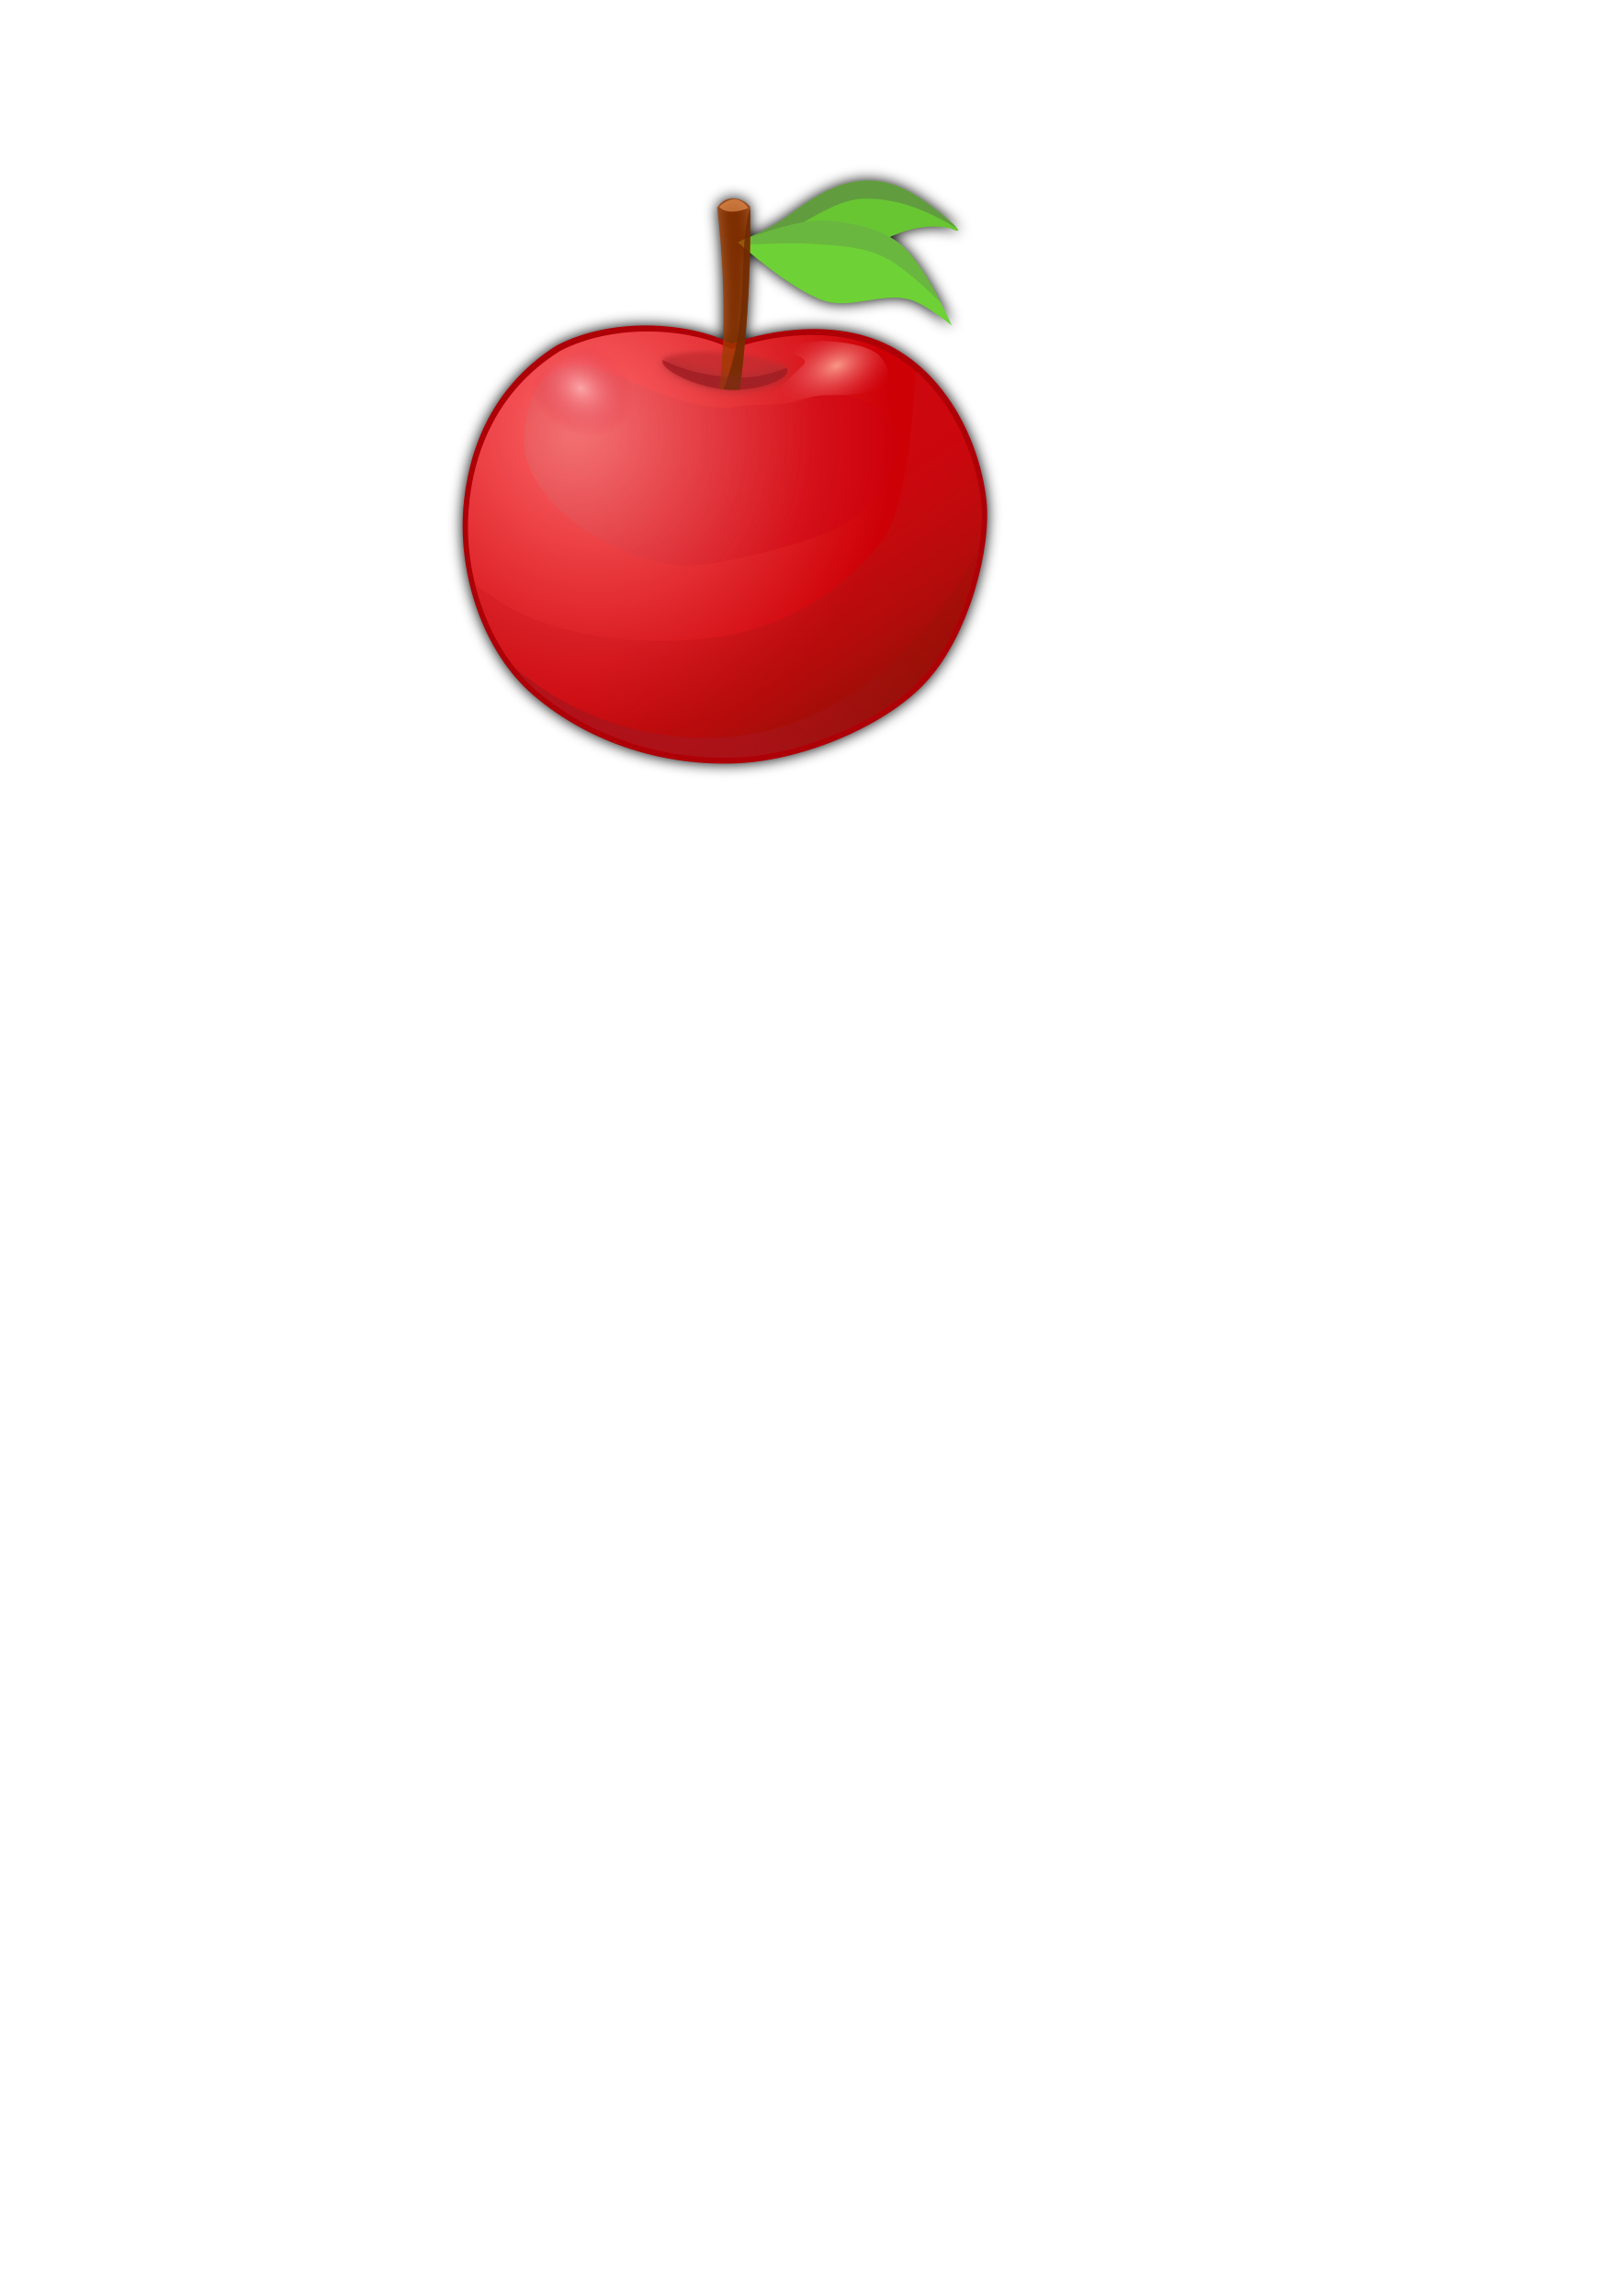
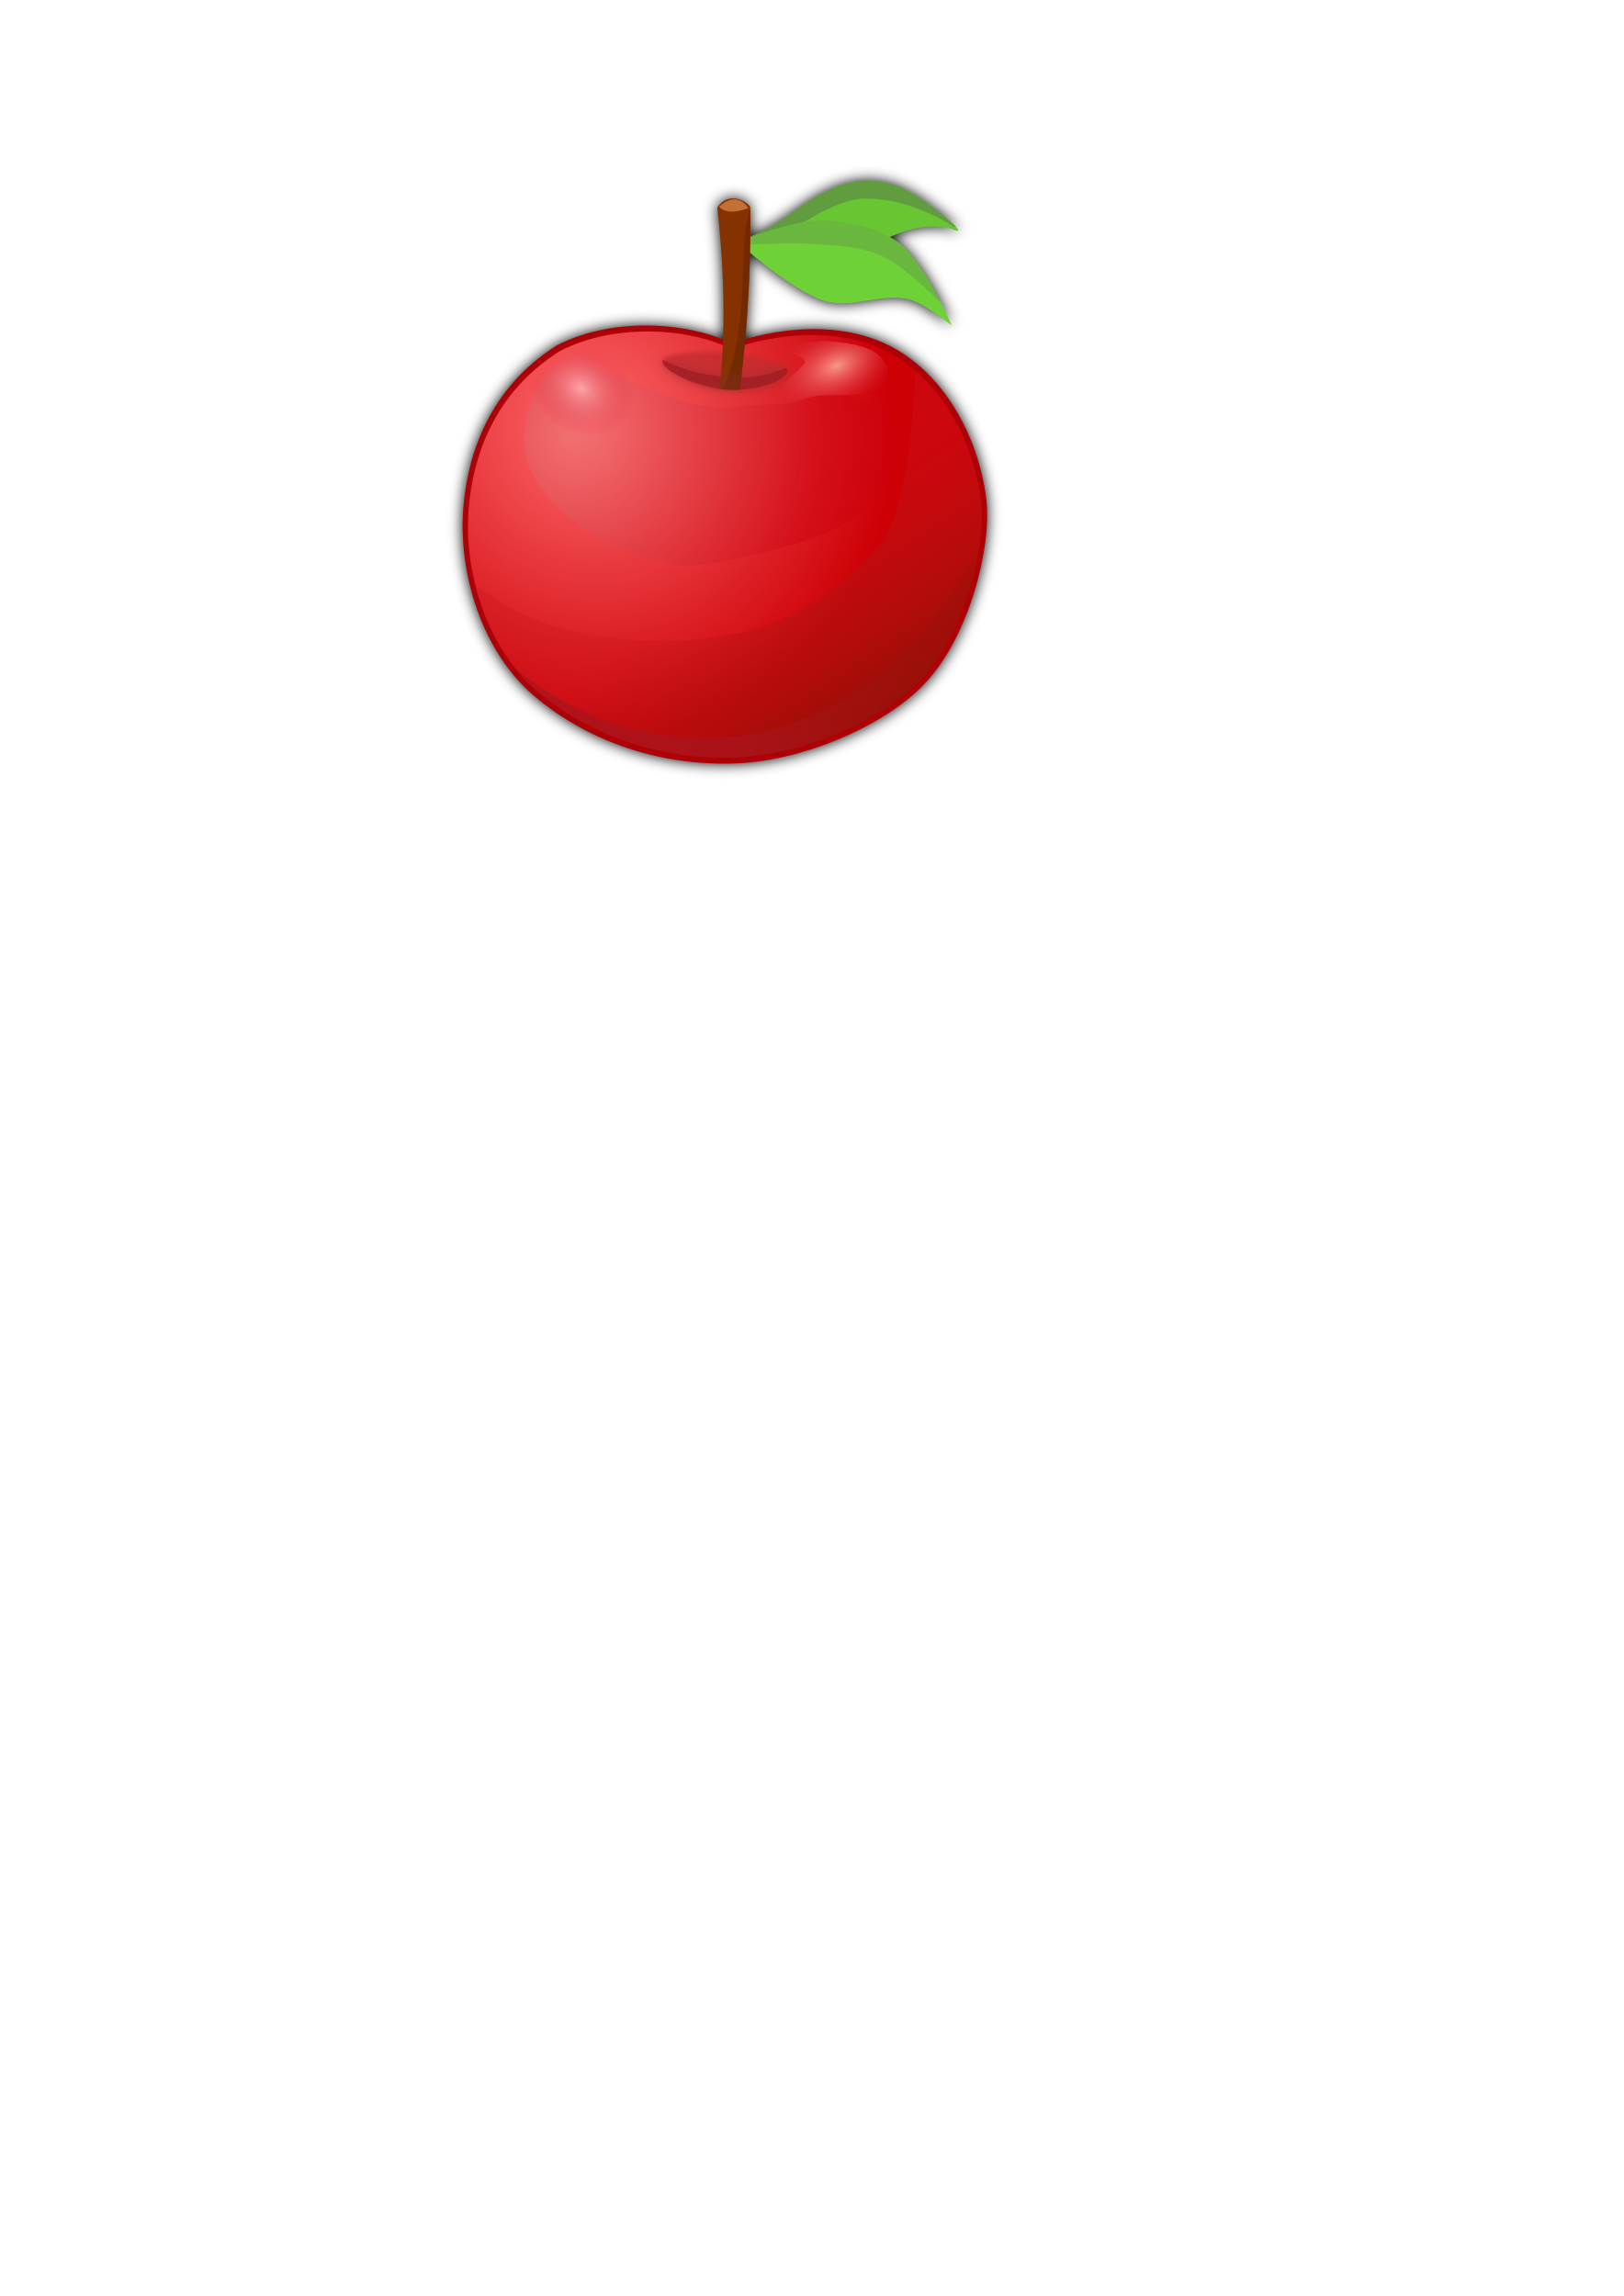
<svg xmlns="http://www.w3.org/2000/svg" xmlns:xlink="http://www.w3.org/1999/xlink" width="210mm" height="297mm" viewBox="0 0 210 297" version="1.1" id="svg5" xml:space="preserve">
  <defs id="defs2">
    <linearGradient id="linearGradient14485">
      <stop style="stop-color:#ffbbbc;stop-opacity:0.763;" offset="0" id="stop14481" />
      <stop style="stop-color:#db1b36;stop-opacity:0;" offset="1" id="stop14483" />
    </linearGradient>
    <linearGradient id="linearGradient14473">
      <stop style="stop-color:#ffab98;stop-opacity:0.869;" offset="0" id="stop14469" />
      <stop style="stop-color:#db1b36;stop-opacity:0;" offset="1" id="stop14471" />
    </linearGradient>
    <linearGradient id="linearGradient14463">
      <stop style="stop-color:#e57d7d;stop-opacity:0.466;" offset="0" id="stop14459" />
      <stop style="stop-color:#cd0010;stop-opacity:0.373;" offset="1" id="stop14461" />
    </linearGradient>
    <linearGradient id="linearGradient14452">
      <stop style="stop-color:#901102;stop-opacity:0.141;" offset="0" id="stop14448" />
      <stop style="stop-color:#a9141c;stop-opacity:0.758;" offset="1" id="stop14450" />
    </linearGradient>
    <linearGradient id="linearGradient14299">
      <stop style="stop-color:#8d0f02;stop-opacity:0.962;" offset="0" id="stop14295" />
      <stop style="stop-color:#ca151c;stop-opacity:0.312;" offset="1" id="stop14297" />
    </linearGradient>
    <linearGradient id="linearGradient2670">
      <stop style="stop-color:#ff696c;stop-opacity:1;" offset="0" id="stop2666" />
      <stop style="stop-color:#ce0006;stop-opacity:0.97;" offset="1" id="stop2668" />
    </linearGradient>
-     <radialGradient xlink:href="#linearGradient2670" id="radialGradient2672" cx="104.442" cy="62.596" fx="104.442" fy="62.596" r="15.209" gradientTransform="matrix(0.6140784,1.060752,-1.008733,0.5839647,103.4495,-83.32901)" gradientUnits="userSpaceOnUse" />
-     <linearGradient xlink:href="#linearGradient14299" id="linearGradient14301" x1="121.134" y1="82.314" x2="114.085" y2="71.746" gradientUnits="userSpaceOnUse" />
+     <radialGradient xlink:href="#linearGradient2670" id="radialGradient2672" cx="104.442" cy="62.596" fx="104.442" fy="62.596" r="15.209" gradientTransform="matrix(1.341743,2.317711,-2.204053,1.275946,74.05544,-266.5299)" gradientUnits="userSpaceOnUse" />
+     <linearGradient xlink:href="#linearGradient14299" id="linearGradient14301" x1="121.134" y1="82.314" x2="114.085" y2="71.746" gradientUnits="userSpaceOnUse" gradientTransform="matrix(2.18497,0,0,2.18497,-151.9787,-84.45841)" />
    <filter style="color-interpolation-filters:sRGB" id="filter14306" x="-0.043" y="-0.142" width="1.087" height="1.284">
      <feGaussianBlur stdDeviation="0.133" id="feGaussianBlur14308" />
    </filter>
    <filter style="color-interpolation-filters:sRGB" id="filter14310" x="-0.114" y="-0.478" width="1.228" height="1.955">
      <feGaussianBlur stdDeviation="0.35" id="feGaussianBlur14312" />
    </filter>
-     <linearGradient xlink:href="#linearGradient14452" id="linearGradient14322" x1="126.807" y1="70.3" x2="113.125" y2="81.757" gradientUnits="userSpaceOnUse" />
-     <radialGradient xlink:href="#linearGradient14463" id="radialGradient14465" cx="103.855" cy="60.881" fx="103.855" fy="60.881" r="11.851" gradientTransform="matrix(1.211084,0.276692,-0.3066416,1.342174,-3.908182,-45.8412)" gradientUnits="userSpaceOnUse" />
-     <radialGradient xlink:href="#linearGradient14473" id="radialGradient14475" cx="118.775" cy="60.632" fx="118.775" fy="60.632" r="3.896" gradientTransform="matrix(1.008252,-0.4042762,0.2423105,0.6043149,-15.36079,71.67814)" gradientUnits="userSpaceOnUse" />
-     <radialGradient xlink:href="#linearGradient14485" id="radialGradient14479" gradientUnits="userSpaceOnUse" gradientTransform="matrix(-0.7220794,-0.468248,-0.3695906,0.569941,212.0115,82.13859)" cx="118.317" cy="61.237" fx="118.317" fy="61.237" r="3.896" />
+     <linearGradient xlink:href="#linearGradient14452" id="linearGradient14322" x1="126.807" y1="70.3" x2="113.125" y2="81.757" gradientUnits="userSpaceOnUse" gradientTransform="matrix(2.18497,0,0,2.18497,-151.9787,-84.45841)" />
+     <radialGradient xlink:href="#linearGradient14463" id="radialGradient14465" cx="103.855" cy="60.881" fx="103.855" fy="60.881" r="11.851" gradientTransform="matrix(2.646184,0.6045638,-0.6700029,2.932612,-160.518,-184.6201)" gradientUnits="userSpaceOnUse" />
+     <radialGradient xlink:href="#linearGradient14473" id="radialGradient14475" cx="118.775" cy="60.632" fx="118.775" fy="60.632" r="3.896" gradientTransform="matrix(2.203002,-0.8833316,0.5294412,1.32041,-185.5416,72.15621)" gradientUnits="userSpaceOnUse" />
+     <radialGradient xlink:href="#linearGradient14485" id="radialGradient14479" gradientUnits="userSpaceOnUse" gradientTransform="matrix(-1.577722,-1.023108,-0.8075444,1.245304,311.2602,95.01197)" cx="118.317" cy="61.237" fx="118.317" fy="61.237" r="3.896" />
    <filter style="color-interpolation-filters:sRGB" id="filter16096" x="-0.031" y="-0.028" width="1.063" height="1.057">
      <feGaussianBlur stdDeviation="0.407" id="feGaussianBlur16098" />
    </filter>
  </defs>
  <g id="layer1">
-     <g id="g16118" transform="matrix(2.18497,0,0,2.18497,-151.9787,-84.45841)">
-       <path id="path16087" style="opacity:1;fill:#000000;fill-opacity:1;stroke:none;stroke-width:0.265px;stroke-linecap:butt;stroke-linejoin:miter;stroke-opacity:1;filter:url(#filter16096)" d="m 120.993,49.347 c -2.126,-0.025 -3.866,1.444 -5.322,2.459 -0.799,0.46 -1.257,0.674 -1.703,0.864 0.005,-0.583 0.003,-1.178 -0.008,-1.78 -0.219,-0.282 -0.633,-0.504 -1.052,-0.489 -0.326,0.011 -0.654,0.165 -0.895,0.545 0.371,3.261 0.412,5.896 0.343,7.818 -2.352,-1.002 -6.588,-1.346 -9.85,0.346 -4.062,2.568 -5.283,6.54 -5.526,9.635 -0.308,3.933 1.154,8.518 4.169,11.09 3.374,2.879 7.81,4.196 12.034,4.012 4.083,-0.178 8.994,-2.343 11.247,-4.877 2.493,-2.725 3.835,-7.905 3.508,-10.728 -0.449,-3.877 -2.795,-8.224 -6.821,-9.579 -2.966,-0.998 -6.036,-0.341 -7.45,0.074 0.125,-1.441 0.24,-3.199 0.283,-5.115 1.02,0.856 2.927,2.35 4.345,2.829 1.616,0.546 3.474,-0.512 5.117,-0.055 0.934,0.26 2.475,1.529 2.475,1.529 0,0 -1.594,-3.685 -3.115,-4.866 -0.177,-0.137 -0.363,-0.261 -0.557,-0.373 1.105,-0.471 2.209,-0.781 3.568,-0.526 1.728,0.811 -1.64,-1.741 -1.887,-1.836 -1.042,-0.69 -2.009,-0.966 -2.906,-0.977 z" />
-       <path style="fill:#68c632;fill-opacity:1;stroke:none;stroke-width:0.265px;stroke-linecap:butt;stroke-linejoin:miter;stroke-opacity:1" d="m 113.376,52.92 c 0.707,-0.301 1.154,-0.456 2.295,-1.113 2.07,-1.444 4.718,-3.805 8.229,-1.482 0.247,0.095 3.615,2.647 1.887,1.836 -1.71,-0.321 -3.017,0.252 -4.428,0.915 -2.462,0.632 -5.897,1.086 -7.983,-0.155 z" id="path14626" />
-       <path id="path14628" style="fill:#619d3f;fill-opacity:1;stroke:none;stroke-width:0.265px;stroke-linecap:butt;stroke-linejoin:miter;stroke-opacity:1" d="m 120.993,49.347 c -2.126,-0.025 -3.866,1.444 -5.322,2.459 -1.141,0.658 -1.588,0.812 -2.295,1.114 0.136,0.081 0.278,0.154 0.424,0.221 0.813,-0.142 1.63,-0.45 2.162,-0.666 0.723,-0.294 2.99,-2.025 4.699,-2.058 1.894,-0.036 3.553,0.585 5.37,1.655 0.583,0.296 -1.278,-1.222 -2.132,-1.748 -1.042,-0.69 -2.009,-0.966 -2.906,-0.977 z" />
-       <path style="opacity:1;fill:#6ed236;fill-opacity:1;stroke:none;stroke-width:0.265px;stroke-linecap:butt;stroke-linejoin:miter;stroke-opacity:1" d="m 113.237,53.003 c 0,0 3.034,2.763 5.061,3.448 1.616,0.546 3.473,-0.513 5.117,-0.056 0.934,0.26 2.475,1.529 2.475,1.529 0,0 -1.594,-3.685 -3.115,-4.867 -1.118,-0.869 -2.622,-1.208 -4.032,-1.335 -1.846,-0.166 -5.506,1.279 -5.506,1.279 z" id="path14681" />
-       <path style="fill:#ae0007;fill-opacity:1;stroke:none;stroke-width:0.265px;stroke-linecap:butt;stroke-linejoin:miter;stroke-opacity:1" d="m 112.865,59.004 c -2.202,-1.18 -6.846,-1.717 -10.358,0.104 -4.062,2.568 -5.283,6.54 -5.525,9.635 -0.308,3.933 1.154,8.518 4.169,11.09 3.374,2.879 7.81,4.196 12.034,4.011 4.083,-0.178 8.994,-2.343 11.248,-4.877 2.493,-2.725 3.835,-7.905 3.508,-10.728 -0.449,-3.877 -2.795,-8.224 -6.821,-9.579 -4.026,-1.355 -8.254,0.342 -8.254,0.342 z" id="path555" />
-       <path style="fill:url(#radialGradient2672);fill-opacity:1;stroke:none;stroke-width:0.258px;stroke-linecap:butt;stroke-linejoin:miter;stroke-opacity:1" d="m 112.857,59.329 c -2.158,-1.148 -6.708,-1.67 -10.148,0.102 -3.98,2.498 -5.176,6.362 -5.414,9.372 -0.302,3.826 1.131,8.285 4.084,10.788 3.306,2.801 7.652,4.081 11.79,3.902 4,-0.174 8.812,-2.279 11.02,-4.743 2.442,-2.65 3.758,-7.69 3.437,-10.435 -0.44,-3.772 -2.738,-7.999 -6.683,-9.317 -3.945,-1.318 -8.087,0.332 -8.087,0.332 z" id="path2664" />
-       <path style="opacity:1;fill:#c32c2f;fill-opacity:0.786;stroke:none;stroke-width:0.265px;stroke-linecap:butt;stroke-linejoin:miter;stroke-opacity:1;filter:url(#filter14306)" d="m 109.291,59.699 c -1.652,0.315 0.99,1.801 3.107,2.006 2.343,0.226 4.864,-0.979 3.264,-1.534 -2.47,-0.855 -5.152,-0.787 -6.371,-0.472 z" id="path2674" />
-       <path id="path4194" style="fill:#a4121b;fill-opacity:0.677;stroke:none;stroke-width:0.265px;stroke-linecap:butt;stroke-linejoin:miter;stroke-opacity:1" d="m 108.787,59.972 c -0.205,0.54 1.878,1.565 3.61,1.733 2.018,0.195 4.168,-0.673 3.704,-1.271 -1.156,0.466 -2.191,0.631 -3.153,0.563 -1.483,-0.104 -2.583,-0.286 -4.161,-1.025 z" />
-       <path id="path15166" style="fill:#6ab73f;fill-opacity:1;stroke:none;stroke-width:0.265px;stroke-linecap:butt;stroke-linejoin:miter;stroke-opacity:1" d="m 118.18,51.705 c -1.938,0.022 -4.916,1.271 -4.916,1.271 0,0 0.215,-0.214 0.6,0.168 1.125,-0.061 2.701,-0.123 3.655,-0.057 1.604,0.112 3.075,0.127 4.505,0.862 0.954,0.49 2.3,1.729 3.228,2.645 -0.604,-1.178 -1.553,-2.817 -2.477,-3.535 -1.118,-0.869 -2.622,-1.208 -4.032,-1.335 -0.173,-0.016 -0.362,-0.021 -0.562,-0.019 z" />
-       <path id="path7869" style="fill:#9e3b00;fill-opacity:0.786;stroke:none;stroke-width:0.265px;stroke-linecap:butt;stroke-linejoin:miter;stroke-opacity:1" d="m 112.908,50.401 c -0.326,0.011 -0.654,0.165 -0.895,0.545 0.623,5.484 0.316,9.199 0.12,10.728 0.088,0.013 0.177,0.024 0.264,0.032 0.319,0.031 0.641,0.035 0.955,0.018 0.225,-1.759 0.693,-6.063 0.608,-10.832 -0.219,-0.282 -0.633,-0.504 -1.052,-0.489 z" />
-       <path id="path14202" style="fill:#6e2900;fill-opacity:0.786;stroke:none;stroke-width:0.265px;stroke-linecap:butt;stroke-linejoin:miter;stroke-opacity:1" d="m 113.961,50.99 c -0.815,2.441 0.121,6.374 -1.581,10.713 0.006,5.63e-4 0.011,0.002 0.017,0.002 0.319,0.031 0.64,0.035 0.954,0.018 0.223,-1.747 0.686,-6.003 0.609,-10.732 z" />
-       <path id="path14271" style="fill:#892f2f;fill-opacity:0.524;stroke:none;stroke-width:0.265px;stroke-linecap:butt;stroke-linejoin:miter;stroke-opacity:1;filter:url(#filter14310)" d="m 108.787,59.972 c -0.205,0.54 1.878,1.565 3.61,1.733 2.018,0.195 4.168,-0.673 3.704,-1.271 -1.156,0.466 -2.191,0.631 -3.153,0.563 -1.483,-0.104 -2.583,-0.286 -4.161,-1.025 z" />
-       <path id="path14293" style="fill:url(#linearGradient14301);fill-opacity:1;stroke:none;stroke-width:0.265px;stroke-linecap:butt;stroke-linejoin:miter;stroke-opacity:1" d="m 123.747,60.614 c -0.132,2.783 -0.569,8.276 -2.001,10.076 -2.997,3.767 -6.748,5.324 -10.067,5.728 -4.879,0.595 -9.801,-0.317 -12.57,-2.169 -0.463,-0.31 -0.937,-0.621 -1.413,-0.93 0.613,2.43 1.857,4.725 3.682,6.271 3.306,2.801 7.651,4.082 11.79,3.902 4,-0.174 8.812,-2.28 11.02,-4.744 2.442,-2.65 3.757,-7.689 3.437,-10.435 -0.323,-2.764 -1.644,-5.771 -3.879,-7.7 z" />
-       <path id="path14314" style="fill:url(#linearGradient14322);fill-opacity:1;stroke:none;stroke-width:0.265px;stroke-linecap:butt;stroke-linejoin:miter;stroke-opacity:1" d="m 127.514,71.106 c -3.346,6.242 -7.795,9.269 -11.107,10.374 -4.178,1.552 -10.908,1.302 -16.366,-3.28 0.404,0.509 0.85,0.977 1.339,1.391 3.306,2.801 7.651,4.082 11.79,3.902 4,-0.174 8.812,-2.28 11.02,-4.744 1.748,-1.897 2.918,-5.016 3.325,-7.643 z" />
-       <path style="fill:url(#radialGradient14465);fill-opacity:1;stroke:none;stroke-width:0.265px;stroke-linecap:butt;stroke-linejoin:miter;stroke-opacity:1" d="m 104.282,60.289 c -2.08,0.092 -3.485,0.571 -3.726,4.616 0.353,3.998 5.785,6.972 9.399,7.23 1.966,0.134 7.671,-1.39 9.399,-2.336 1.921,-1.051 3.909,-3.743 3.115,-5.784 -0.655,-1.683 -3.437,-2.441 -5.117,-1.78 -1.55,0.61 -3.503,0.225 -4.616,0.556 -2.992,0.047 -5.569,-1.645 -8.454,-2.503 z" id="path14457" />
-       <path style="fill:url(#radialGradient14475);fill-opacity:1;stroke:none;stroke-width:0.265px;stroke-linecap:butt;stroke-linejoin:miter;stroke-opacity:1" d="m 114.325,59.227 3.893,-0.393 c 0,0 2.556,0.046 3.382,0.865 0.472,0.468 0.69,1.078 0.354,1.652 -0.424,0.724 -2.661,0.697 -3.5,0.708 -2.175,0.027 -5.45,1.998 -1.376,-1.77 0.795,-0.735 -2.753,-1.062 -2.753,-1.062 z" id="path14467" />
-       <path style="opacity:1;fill:url(#radialGradient14479);fill-opacity:1;stroke:none;stroke-width:0.265px;stroke-linecap:butt;stroke-linejoin:miter;stroke-opacity:1" d="m 108.391,58.794 c -2.337,-0.265 -5.198,0.489 -6.922,2.045 -0.472,0.468 -1.4,1.695 -1.023,2.242 0.935,1.354 3.687,1.712 5.27,1.848 3.234,0.279 8.832,-1.227 2.832,-3.539 -1.01,-0.389 -0.157,-2.596 -0.157,-2.596 z" id="path14477" />
-       <path style="fill:#fea664;fill-opacity:0.524;stroke:none;stroke-width:0.265px;stroke-linecap:butt;stroke-linejoin:miter;stroke-opacity:1" d="m 112.124,50.89 c 0,0 0.398,0.602 1.724,0.083 0,0 -0.619,-1.107 -1.724,-0.083 z" id="path14532" />
+     <g id="g1890">
+       <path id="path16087" style="fill:#000000;fill-opacity:1;stroke:none;stroke-width:0.265px;stroke-linecap:butt;stroke-linejoin:miter;stroke-opacity:1;filter:url(#filter16096)" d="m 120.993,49.347 c -2.126,-0.025 -3.866,1.444 -5.322,2.459 -0.799,0.46 -1.257,0.674 -1.703,0.864 0.005,-0.583 0.003,-1.178 -0.008,-1.78 -0.219,-0.282 -0.633,-0.504 -1.052,-0.489 -0.326,0.011 -0.654,0.165 -0.895,0.545 0.371,3.261 0.412,5.896 0.343,7.818 -2.352,-1.002 -6.588,-1.346 -9.85,0.346 -4.062,2.568 -5.283,6.54 -5.526,9.635 -0.308,3.933 1.154,8.518 4.169,11.09 3.374,2.879 7.81,4.196 12.034,4.012 4.083,-0.178 8.994,-2.343 11.247,-4.877 2.493,-2.725 3.835,-7.905 3.508,-10.728 -0.449,-3.877 -2.795,-8.224 -6.821,-9.579 -2.966,-0.998 -6.036,-0.341 -7.45,0.074 0.125,-1.441 0.24,-3.199 0.283,-5.115 1.02,0.856 2.927,2.35 4.345,2.829 1.616,0.546 3.474,-0.512 5.117,-0.055 0.934,0.26 2.475,1.529 2.475,1.529 0,0 -1.594,-3.685 -3.115,-4.866 -0.177,-0.137 -0.363,-0.261 -0.557,-0.373 1.105,-0.471 2.209,-0.781 3.568,-0.526 1.728,0.811 -1.64,-1.741 -1.887,-1.836 -1.042,-0.69 -2.009,-0.966 -2.906,-0.977 z" transform="matrix(2.18497,0,0,2.18497,-151.9787,-84.45841)" />
+       <path style="fill:#68c632;fill-opacity:1;stroke:none;stroke-width:0.578px;stroke-linecap:butt;stroke-linejoin:miter;stroke-opacity:1" d="m 95.744,31.17 c 1.545,-0.659 2.521,-0.996 5.015,-2.433 4.524,-3.154 10.308,-8.314 17.979,-3.239 0.54,0.207 7.899,5.784 4.124,4.012 -3.737,-0.701 -6.591,0.55 -9.674,1.999 -5.38,1.381 -12.885,2.372 -17.443,-0.339 z" id="path14626" />
+       <path id="path14628" style="fill:#619d3f;fill-opacity:1;stroke:none;stroke-width:0.578px;stroke-linecap:butt;stroke-linejoin:miter;stroke-opacity:1" d="m 112.388,23.364 c -4.645,-0.054 -8.448,3.155 -11.629,5.372 -2.493,1.437 -3.47,1.775 -5.016,2.433 0.297,0.176 0.607,0.337 0.927,0.483 1.777,-0.309 3.562,-0.983 4.724,-1.455 1.581,-0.643 6.532,-4.425 10.268,-4.496 4.139,-0.079 7.764,1.278 11.733,3.615 1.275,0.648 -2.793,-2.669 -4.658,-3.818 -2.277,-1.507 -4.389,-2.111 -6.35,-2.134 z" />
+       <path style="fill:#6ed236;fill-opacity:1;stroke:none;stroke-width:0.578px;stroke-linecap:butt;stroke-linejoin:miter;stroke-opacity:1" d="m 95.44,31.352 c 0,0 6.629,6.038 11.059,7.534 3.531,1.193 7.589,-1.12 11.18,-0.122 2.041,0.568 5.408,3.342 5.408,3.342 0,0 -3.482,-8.051 -6.805,-10.633 -2.443,-1.898 -5.729,-2.64 -8.81,-2.917 -4.034,-0.362 -12.031,2.795 -12.031,2.795 z" id="path14681" />
+       <path style="fill:#ae0007;fill-opacity:1;stroke:none;stroke-width:0.578px;stroke-linecap:butt;stroke-linejoin:miter;stroke-opacity:1" d="m 94.627,44.465 c -4.812,-2.578 -14.959,-3.751 -22.632,0.228 -8.876,5.612 -11.543,14.291 -12.073,21.053 -0.674,8.594 2.521,18.611 9.108,24.232 7.372,6.291 17.064,9.168 26.294,8.765 8.92,-0.39 19.651,-5.12 24.576,-10.655 5.447,-5.953 8.38,-17.273 7.665,-23.44 -0.982,-8.472 -6.107,-17.968 -14.904,-20.929 -8.797,-2.961 -18.035,0.746 -18.035,0.746 z" id="path555" />
+       <path style="fill:url(#radialGradient2672);fill-opacity:1;stroke:none;stroke-width:0.564px;stroke-linecap:butt;stroke-linejoin:miter;stroke-opacity:1" d="M 94.61,45.174 C 89.895,42.666 79.954,41.525 72.436,45.396 63.74,50.854 61.127,59.296 60.608,65.874 c -0.66,8.359 2.47,18.103 8.924,23.571 7.223,6.12 16.718,8.918 25.761,8.526 8.739,-0.379 19.253,-4.98 24.078,-10.364 5.336,-5.791 8.21,-16.801 7.51,-22.8 -0.962,-8.241 -5.983,-17.478 -14.602,-20.358 -8.619,-2.88 -17.67,0.726 -17.67,0.726 z" id="path2664" />
+       <path style="fill:#c32c2f;fill-opacity:0.786;stroke:none;stroke-width:0.265px;stroke-linecap:butt;stroke-linejoin:miter;stroke-opacity:1;filter:url(#filter14306)" d="m 109.291,59.699 c -1.652,0.315 0.99,1.801 3.107,2.006 2.343,0.226 4.864,-0.979 3.264,-1.534 -2.47,-0.855 -5.152,-0.787 -6.371,-0.472 z" id="path2674" transform="matrix(2.18497,0,0,2.18497,-151.9787,-84.45841)" />
+       <path id="path4194" style="fill:#a4121b;fill-opacity:0.677;stroke:none;stroke-width:0.578px;stroke-linecap:butt;stroke-linejoin:miter;stroke-opacity:1" d="m 85.718,46.579 c -0.447,1.179 4.103,3.42 7.888,3.786 4.409,0.426 9.108,-1.47 8.092,-2.778 -2.526,1.019 -4.788,1.378 -6.889,1.231 -3.24,-0.227 -5.644,-0.625 -9.092,-2.239 z" />
+       <path id="path15166" style="fill:#6ab73f;fill-opacity:1;stroke:none;stroke-width:0.578px;stroke-linecap:butt;stroke-linejoin:miter;stroke-opacity:1" d="m 106.242,28.515 c -4.234,0.048 -10.741,2.776 -10.741,2.776 0,0 0.469,-0.467 1.311,0.367 2.458,-0.133 5.902,-0.269 7.986,-0.124 3.504,0.244 6.718,0.277 9.843,1.883 2.084,1.072 5.025,3.779 7.052,5.78 -1.32,-2.574 -3.393,-6.156 -5.412,-7.724 -2.443,-1.898 -5.729,-2.64 -8.81,-2.917 -0.378,-0.034 -0.79,-0.047 -1.228,-0.042 z" />
+       <path id="path7869" style="fill:#853200;fill-opacity:1;stroke:none;stroke-width:0.578px;stroke-linecap:butt;stroke-linejoin:miter;stroke-opacity:1" d="m 94.723,25.665 c -0.711,0.024 -1.429,0.36 -1.956,1.19 1.362,11.983 0.689,20.099 0.262,23.439 0.193,0.028 0.387,0.052 0.577,0.07 0.696,0.067 1.4,0.076 2.087,0.038 0.491,-3.844 1.514,-13.247 1.328,-23.669 -0.478,-0.615 -1.383,-1.1 -2.298,-1.069 z" />
+       <path id="path14202" style="fill:#6e2900;fill-opacity:0.786;stroke:none;stroke-width:0.578px;stroke-linecap:butt;stroke-linejoin:miter;stroke-opacity:1" d="m 97.023,26.954 c -1.78,5.334 0.265,13.927 -3.454,23.407 0.013,0.001 0.025,0.003 0.037,0.005 0.696,0.067 1.399,0.075 2.085,0.038 0.487,-3.818 1.499,-13.116 1.331,-23.449 z" />
+       <path id="path14271" style="fill:#892f2f;fill-opacity:0.524;stroke:none;stroke-width:0.265px;stroke-linecap:butt;stroke-linejoin:miter;stroke-opacity:1;filter:url(#filter14310)" d="m 108.787,59.972 c -0.205,0.54 1.878,1.565 3.61,1.733 2.018,0.195 4.168,-0.673 3.704,-1.271 -1.156,0.466 -2.191,0.631 -3.153,0.563 -1.483,-0.104 -2.583,-0.286 -4.161,-1.025 z" transform="matrix(2.18497,0,0,2.18497,-151.9787,-84.45841)" />
+       <path id="path14293" style="fill:url(#linearGradient14301);fill-opacity:1;stroke:none;stroke-width:0.578px;stroke-linecap:butt;stroke-linejoin:miter;stroke-opacity:1" d="m 118.406,47.981 c -0.288,6.082 -1.244,18.082 -4.373,22.015 -6.548,8.232 -14.743,11.632 -21.995,12.516 -10.661,1.3 -21.414,-0.692 -27.465,-4.739 -1.012,-0.677 -2.047,-1.358 -3.087,-2.032 1.339,5.31 4.057,10.323 8.046,13.703 7.223,6.12 16.718,8.918 25.761,8.526 8.739,-0.379 19.254,-4.981 24.078,-10.365 5.336,-5.791 8.21,-16.801 7.51,-22.799 -0.705,-6.039 -3.592,-12.61 -8.475,-16.825 z" />
+       <path id="path14314" style="fill:url(#linearGradient14322);fill-opacity:1;stroke:none;stroke-width:0.578px;stroke-linecap:butt;stroke-linejoin:miter;stroke-opacity:1" d="m 126.636,70.906 c -7.311,13.639 -17.033,20.253 -24.269,22.666 -9.129,3.392 -23.834,2.846 -35.76,-7.166 0.883,1.113 1.858,2.135 2.926,3.04 7.223,6.12 16.718,8.918 25.761,8.526 8.739,-0.379 19.254,-4.981 24.078,-10.365 3.819,-4.144 6.375,-10.959 7.265,-16.7 z" />
+       <path style="fill:url(#radialGradient14465);fill-opacity:1;stroke:none;stroke-width:0.578px;stroke-linecap:butt;stroke-linejoin:miter;stroke-opacity:1" d="m 75.875,47.271 c -4.546,0.201 -7.615,1.247 -8.142,10.086 0.771,8.735 12.641,15.234 20.537,15.798 4.296,0.292 16.76,-3.037 20.537,-5.104 4.197,-2.297 8.54,-8.179 6.805,-12.638 -1.431,-3.677 -7.509,-5.335 -11.18,-3.889 -3.386,1.333 -7.654,0.492 -10.086,1.215 -6.537,0.102 -12.168,-3.594 -18.471,-5.468 z" id="path14457" />
+       <path style="fill:url(#radialGradient14475);fill-opacity:1;stroke:none;stroke-width:0.578px;stroke-linecap:butt;stroke-linejoin:miter;stroke-opacity:1" d="m 97.817,44.951 8.507,-0.859 c 0,0 5.584,0.101 7.39,1.89 1.031,1.022 1.507,2.356 0.773,3.609 -0.926,1.583 -5.814,1.524 -7.648,1.547 -4.753,0.06 -11.908,4.366 -3.007,-3.867 1.736,-1.606 -6.015,-2.32 -6.015,-2.32 z" id="path14467" />
+       <path style="fill:url(#radialGradient14479);fill-opacity:1;stroke:none;stroke-width:0.578px;stroke-linecap:butt;stroke-linejoin:miter;stroke-opacity:1" d="m 84.853,44.006 c -5.106,-0.58 -11.357,1.069 -15.124,4.468 -1.031,1.022 -3.06,3.703 -2.234,4.898 2.043,2.958 8.055,3.74 11.514,4.039 7.066,0.611 19.298,-2.681 6.187,-7.734 -2.207,-0.85 -0.344,-5.671 -0.344,-5.671 z" id="path14477" />
+       <path style="fill:#fea664;fill-opacity:0.524;stroke:none;stroke-width:0.578px;stroke-linecap:butt;stroke-linejoin:miter;stroke-opacity:1" d="m 93.01,26.734 c 0,0 0.87,1.316 3.767,0.182 0,0 -1.351,-2.419 -3.767,-0.182 z" id="path14532" />
    </g>
  </g>
</svg>
